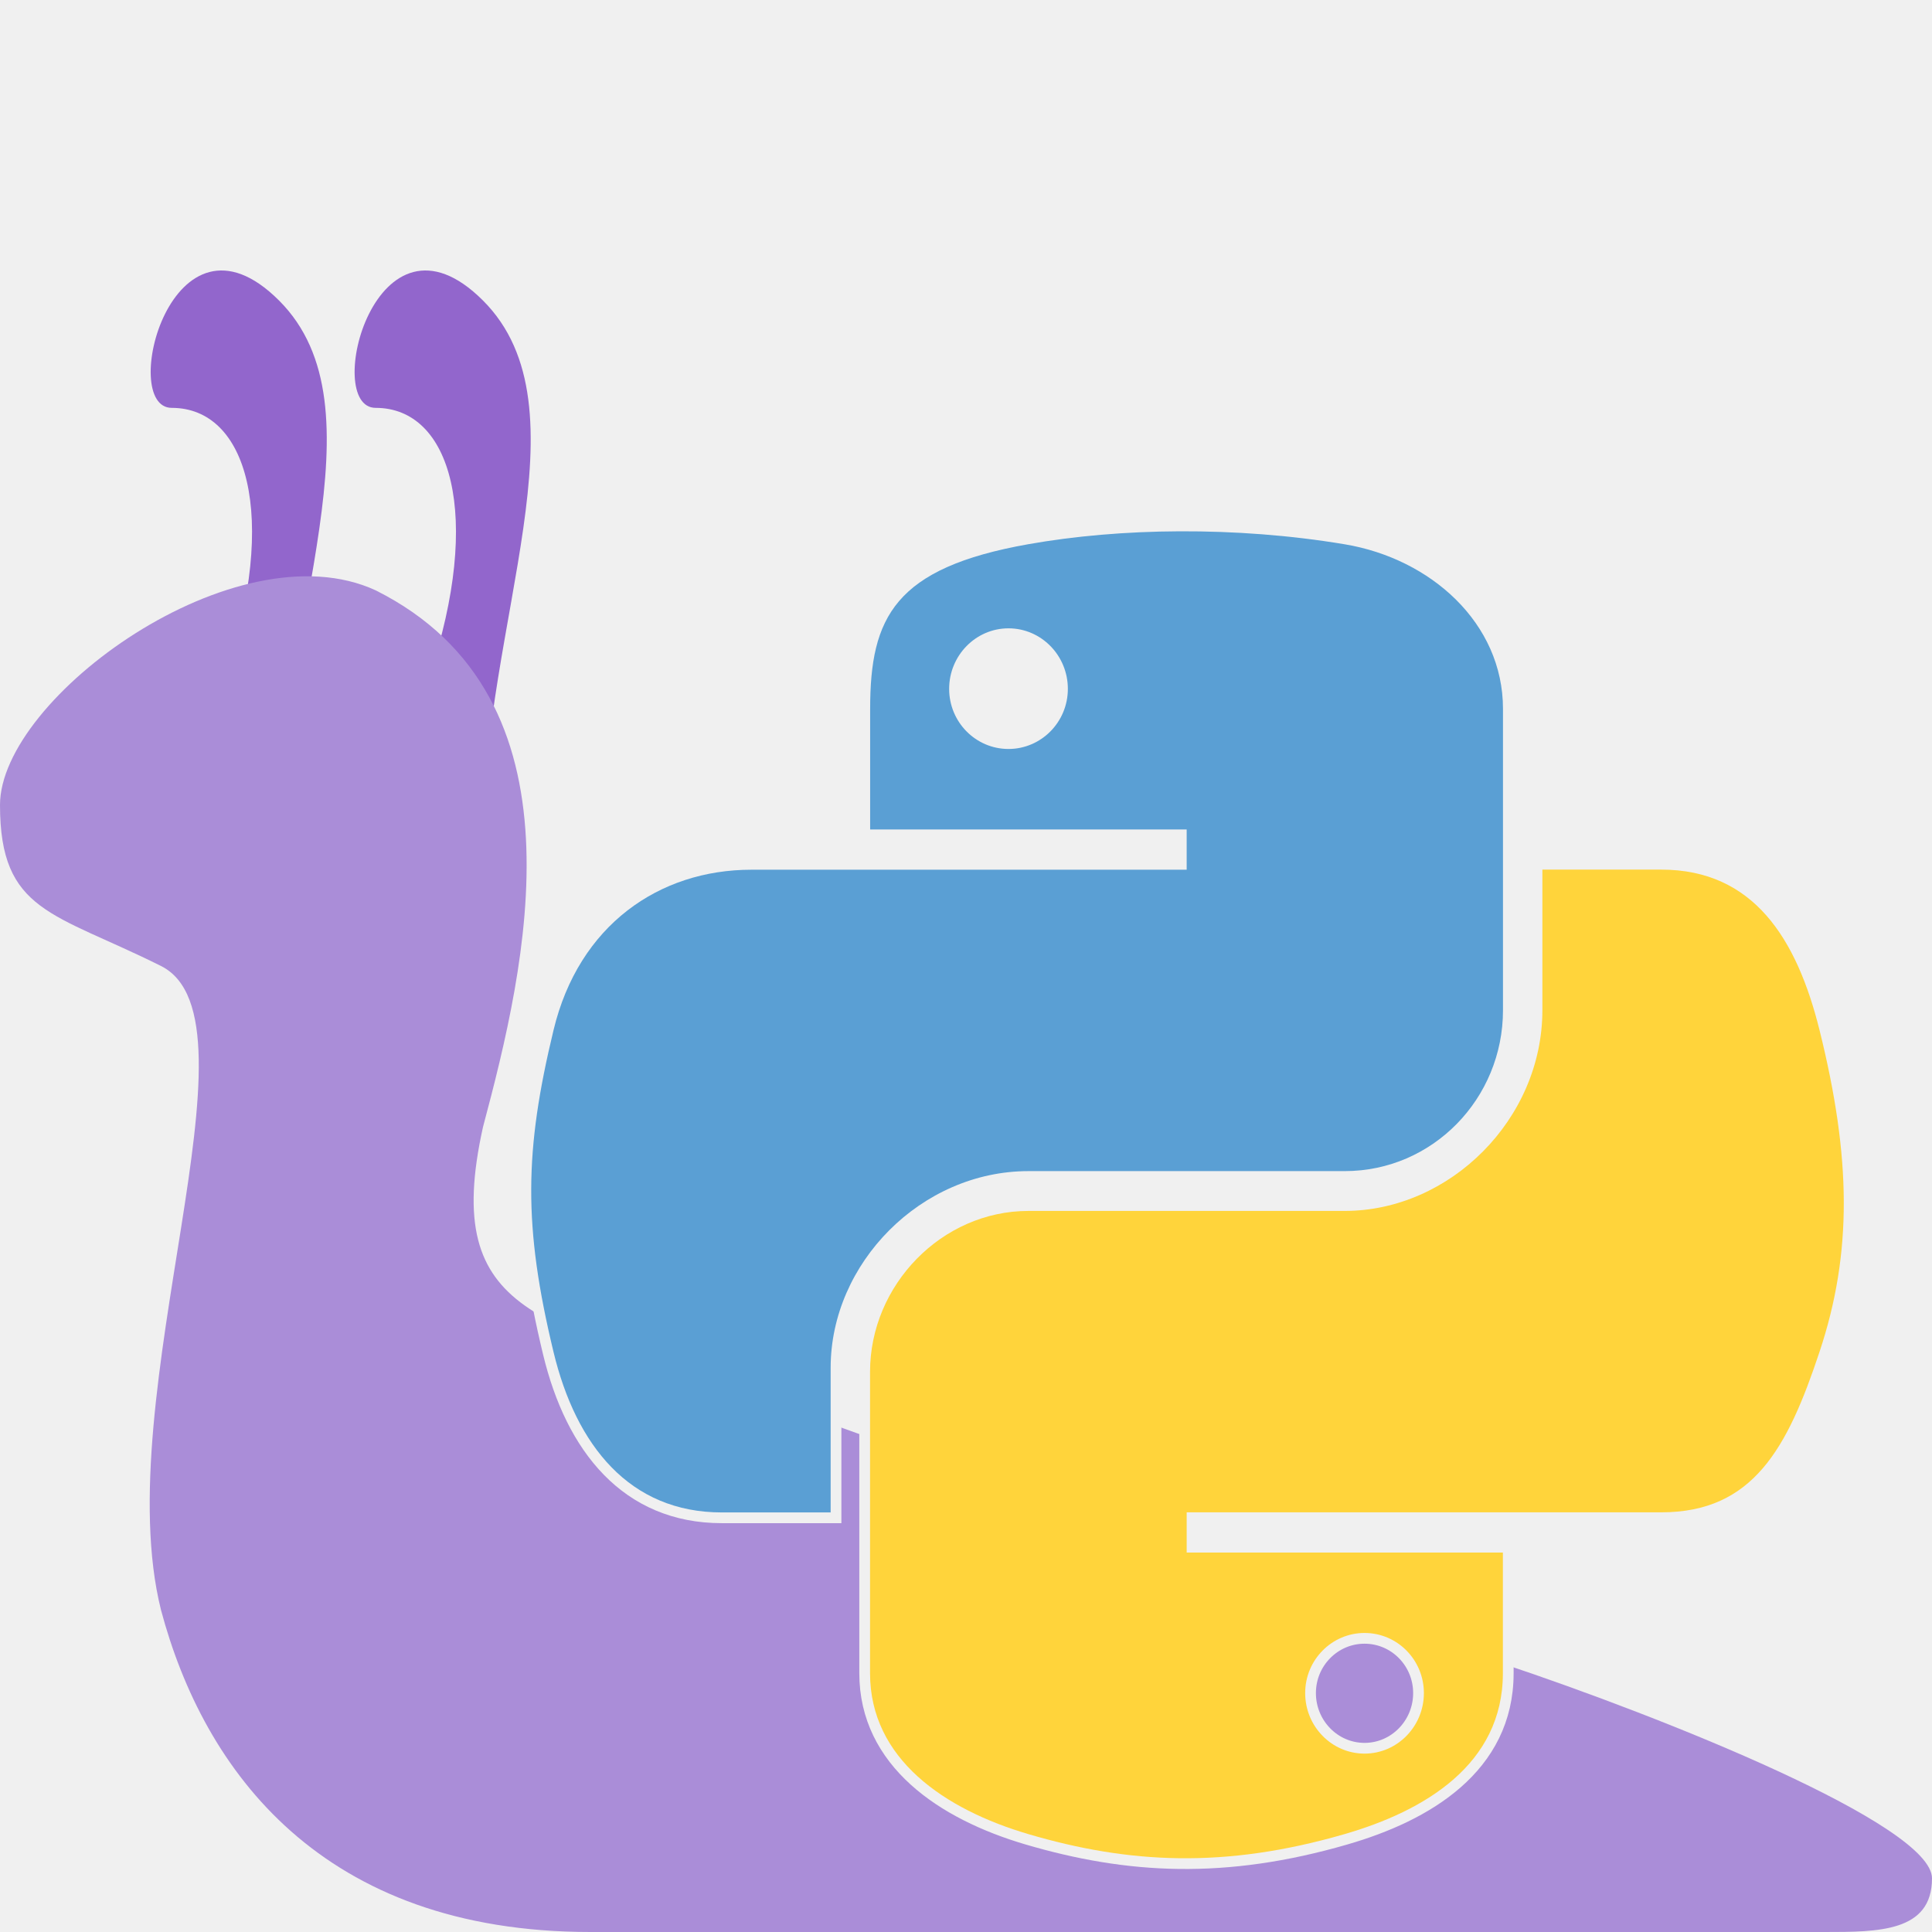
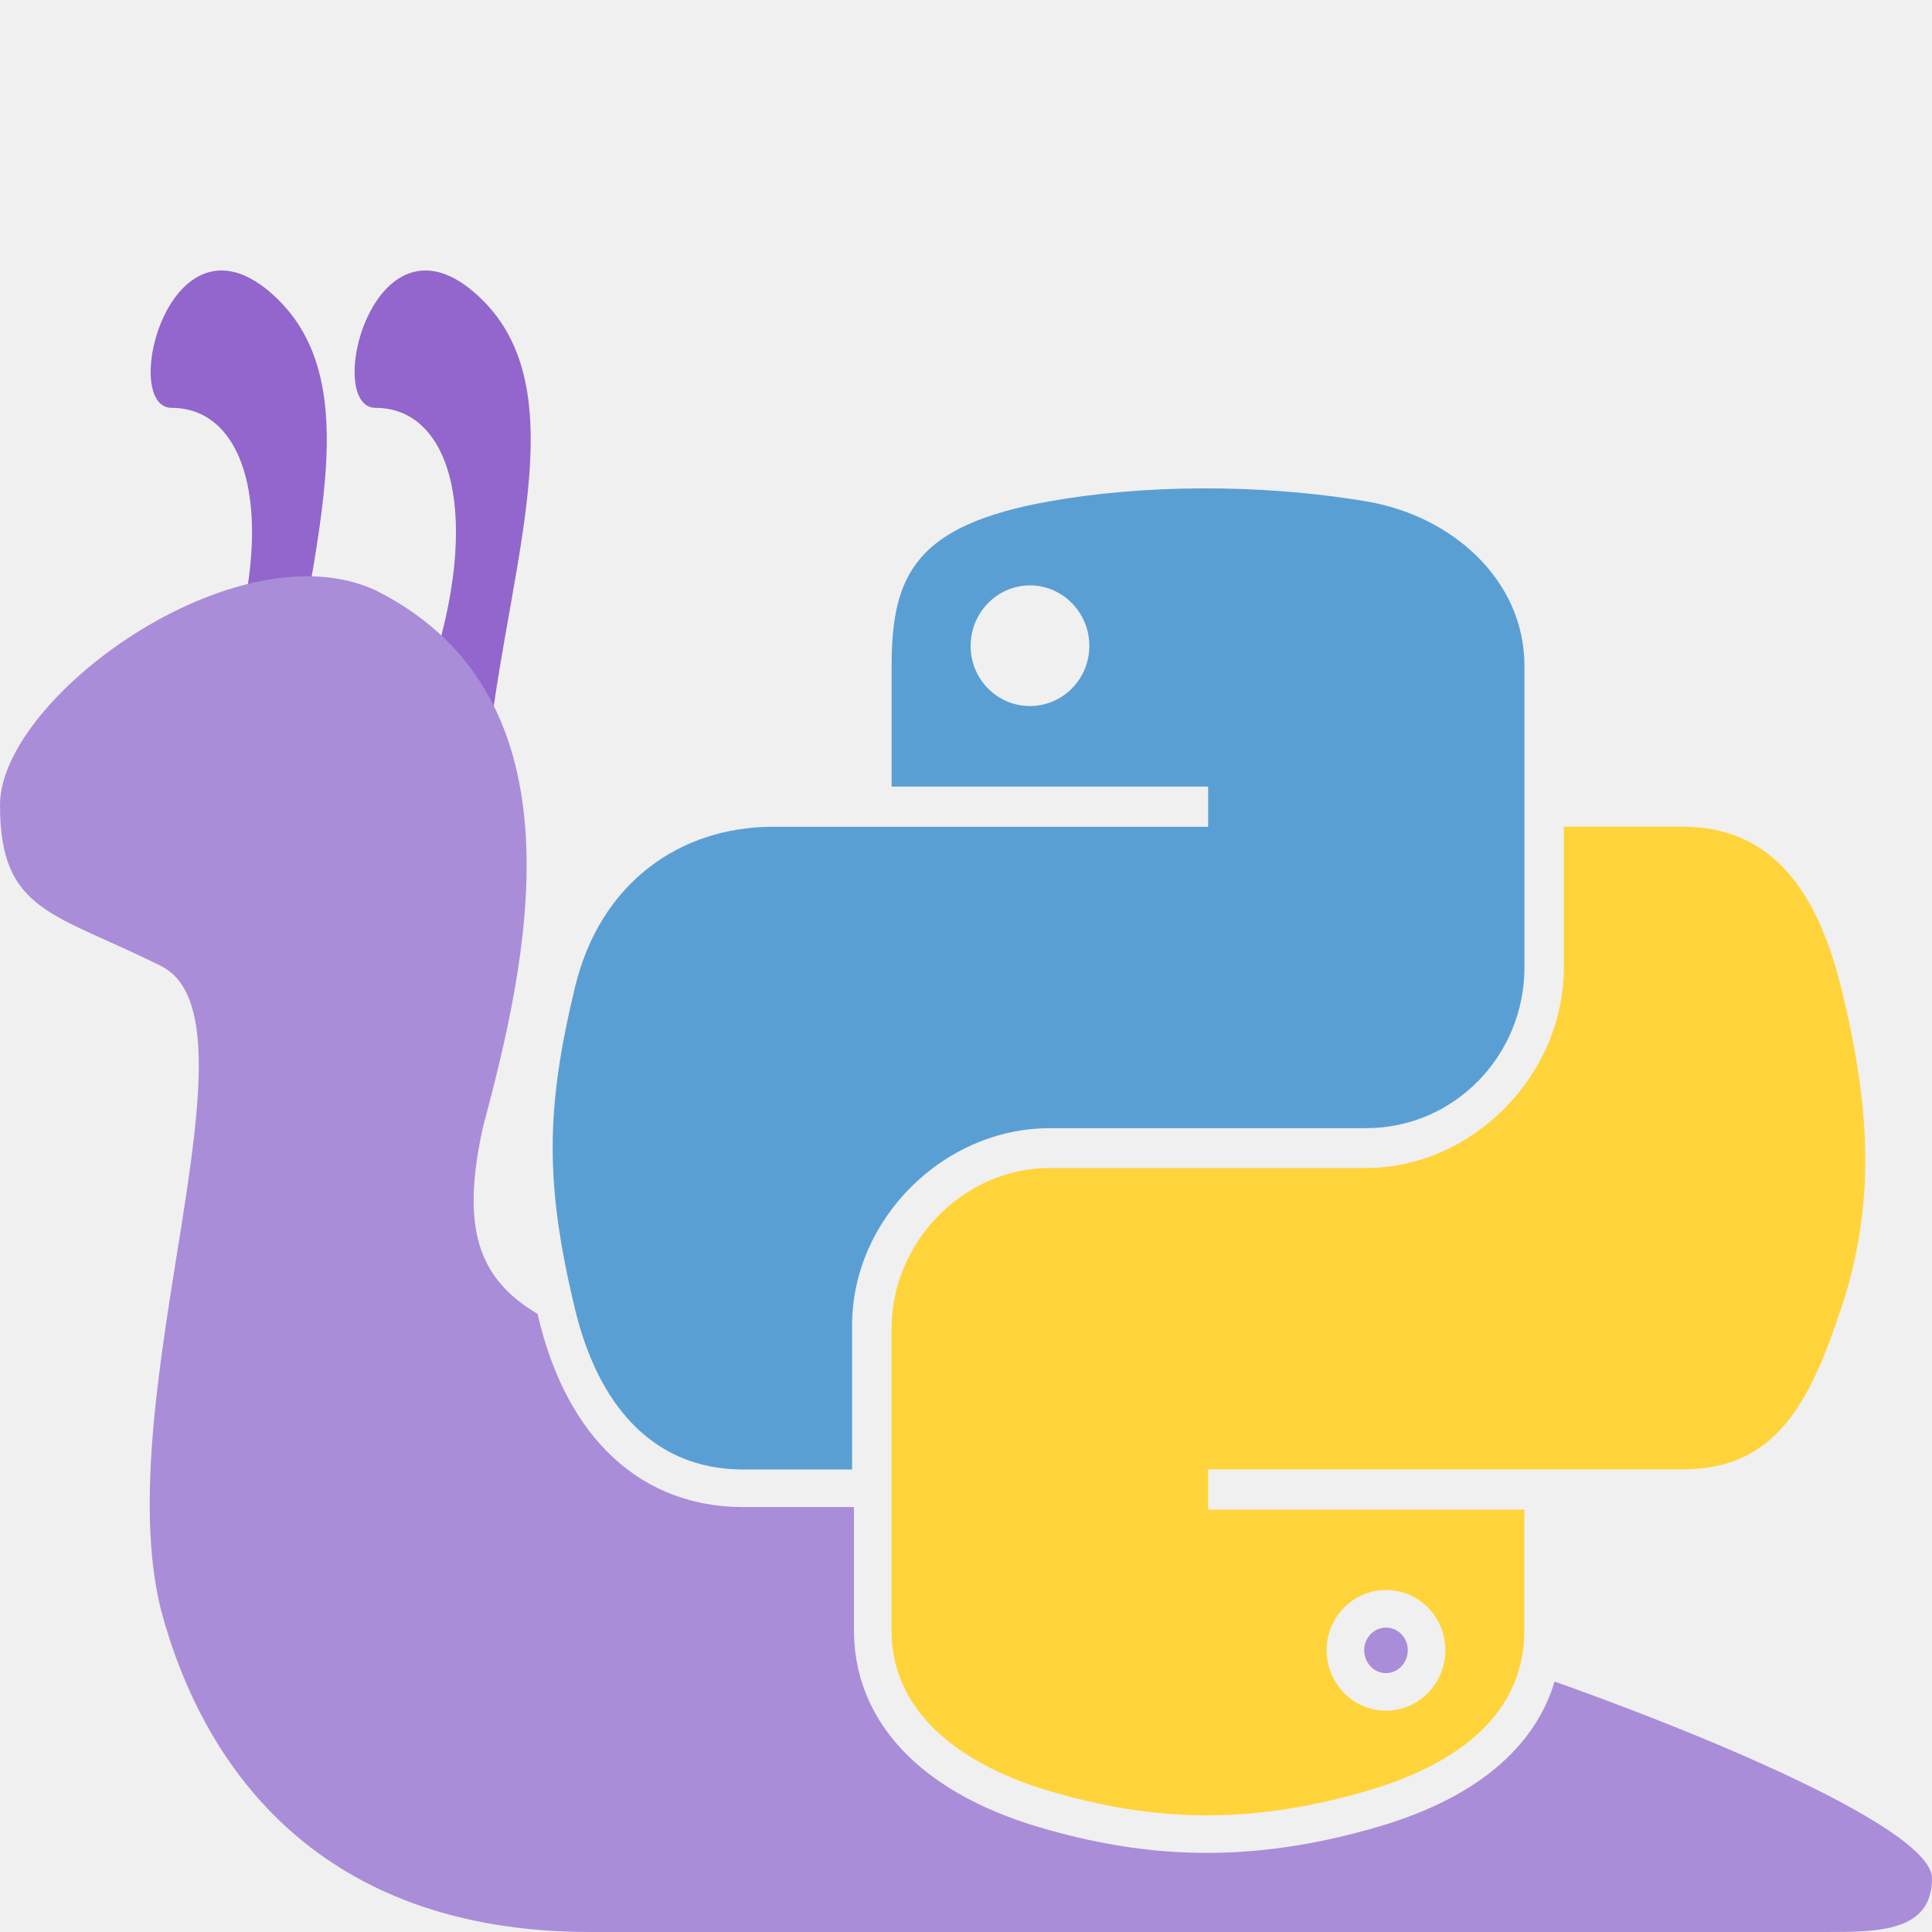
<svg xmlns="http://www.w3.org/2000/svg" viewBox="0 0 180 180">
  <defs>
    <g id="python">
      <path fill="#5a9fd4" id="py-blue" d="M 109.91 49.5 C 104.87 49.52 100.05 49.95 95.82 50.7 C 83.34 52.91 81.07 57.52 81.07 66.04 v 11.24 h 29.49 v 3.75 h -29.49 h -11.07 c -8.57 0 -16.08 5.15 -18.43 14.95 c -2.71 11.23 -2.83 18.24 0 29.98 c 2.1 8.73 7.1 14.95 15.68 14.95 h 10.14 v -13.48 c 0 -9.73 8.42 -18.32 18.43 -18.32 h 29.46 c 8.2 0 14.75 -6.75 14.75 -14.99 v -28.08 c 0 -7.99 -6.74 -14 -14.75 -15.33 C 120.21 49.86 114.95 49.48 109.91 49.5 Z m -15.95 9.04 c 3.05 0 5.53 2.53 5.53 5.64 c 0 3.1 -2.49 5.6 -5.53 5.6 c -3.06 0 -5.53 -2.51 -5.53 -5.6 c 0 -3.11 2.48 -5.64 5.53 -5.64 z" />
      <path fill="#ffd43b" id="py-yellow" d="m 143.7 81.02 v 13.1 c 0 10.15 -8.61 18.7 -18.43 18.7 h -29.46 c -8.07 0 -14.75 6.91 -14.75 14.99 v 28.08 c 0 7.99 6.95 12.69 14.75 14.99 c 9.34 2.75 18.29 3.24 29.46 0 c 7.43 -2.15 14.75 -6.48 14.75 -14.99 V 144.65 h -29.46 v -3.75 h 29.46 h 14.75 c 8.57 0 11.77 -5.98 14.75 -14.95 c 3.08 -9.24 2.95 -18.12 0 -29.98 c -2.12 -8.53 -6.16 -14.95 -14.75 -14.95 z m -16.57 71.12 c 3.06 0 5.53 2.51 5.53 5.6 c 0 3.11 -2.48 5.64 -5.53 5.64 c -3.05 0 -5.53 -2.53 -5.53 -5.64 c 0 -3.1 2.49 -5.6 5.53 -5.6 z" />
    </g>
    <mask id="python-outline">
      <rect width="100%" height="100%" fill="white" />
-       <use id="python" stroke="black" stroke-width="2" href="#python" />
+       <use id="python" stroke="black" stroke-width="7" href="#python" y="-4" x="2" />
    </mask>
    <g id="snail">
      <path fill="#9266CC" d="M 45 78 c 0 -20 10 -40 0 -50 s -15 10 -10 10 c 7 0 10 10 5 25 s 5 20 5 15 z m -19 0 c 0 -20 10 -40 0 -50 s -15 10 -10 10 c 7 0 10 10 5 25 s 5 20 5 15 z" />
      <path fill="#AA8DD8" d="M 180 175 c 0 5 -5 5 -10 5 H 55 c -25 0 -36 -15 -40 -30 c -5 -20 10 -55 0 -60 s -15 -5 -15 -15 s 22 -26 35 -20 c 20 10 14 35 10 50 c -4 18 6 18 25 25 c 25 9 62 22 70 25 c 15 5 40 15 40 20 z" />
    </g>
  </defs>
  <use id="snail" x="0" y="0" href="#snail" mask="url(#python-outline)" />
-   <use id="python" x="0" y="0" href="#python" />
+   <use id="python" x="2" y="-4" href="#python" />
</svg>
